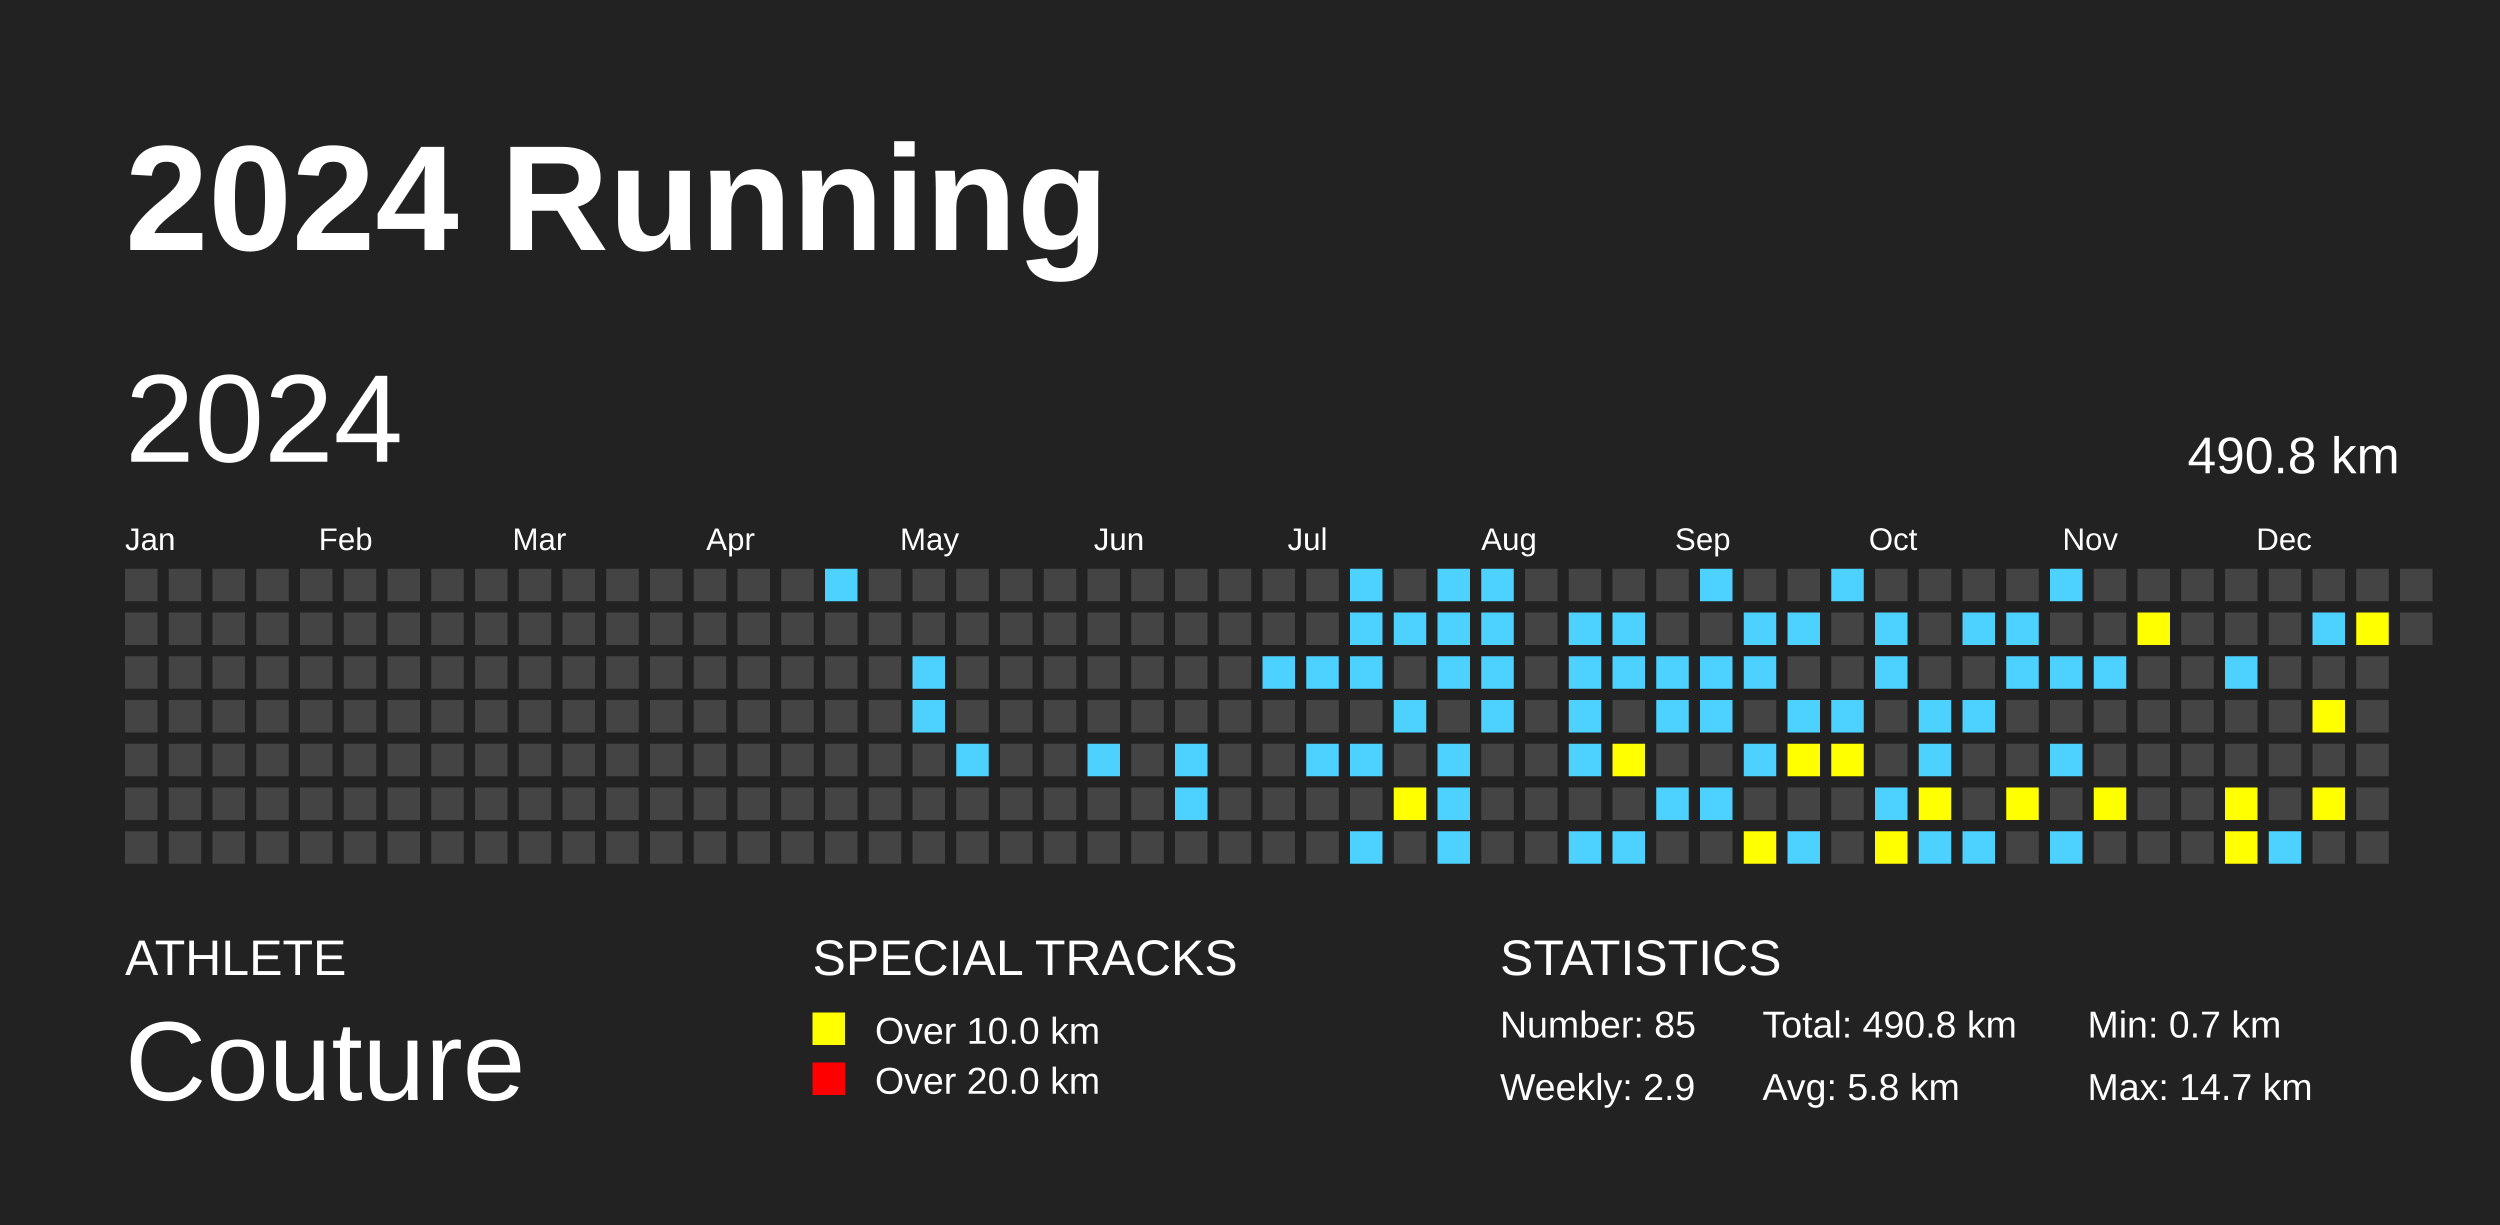
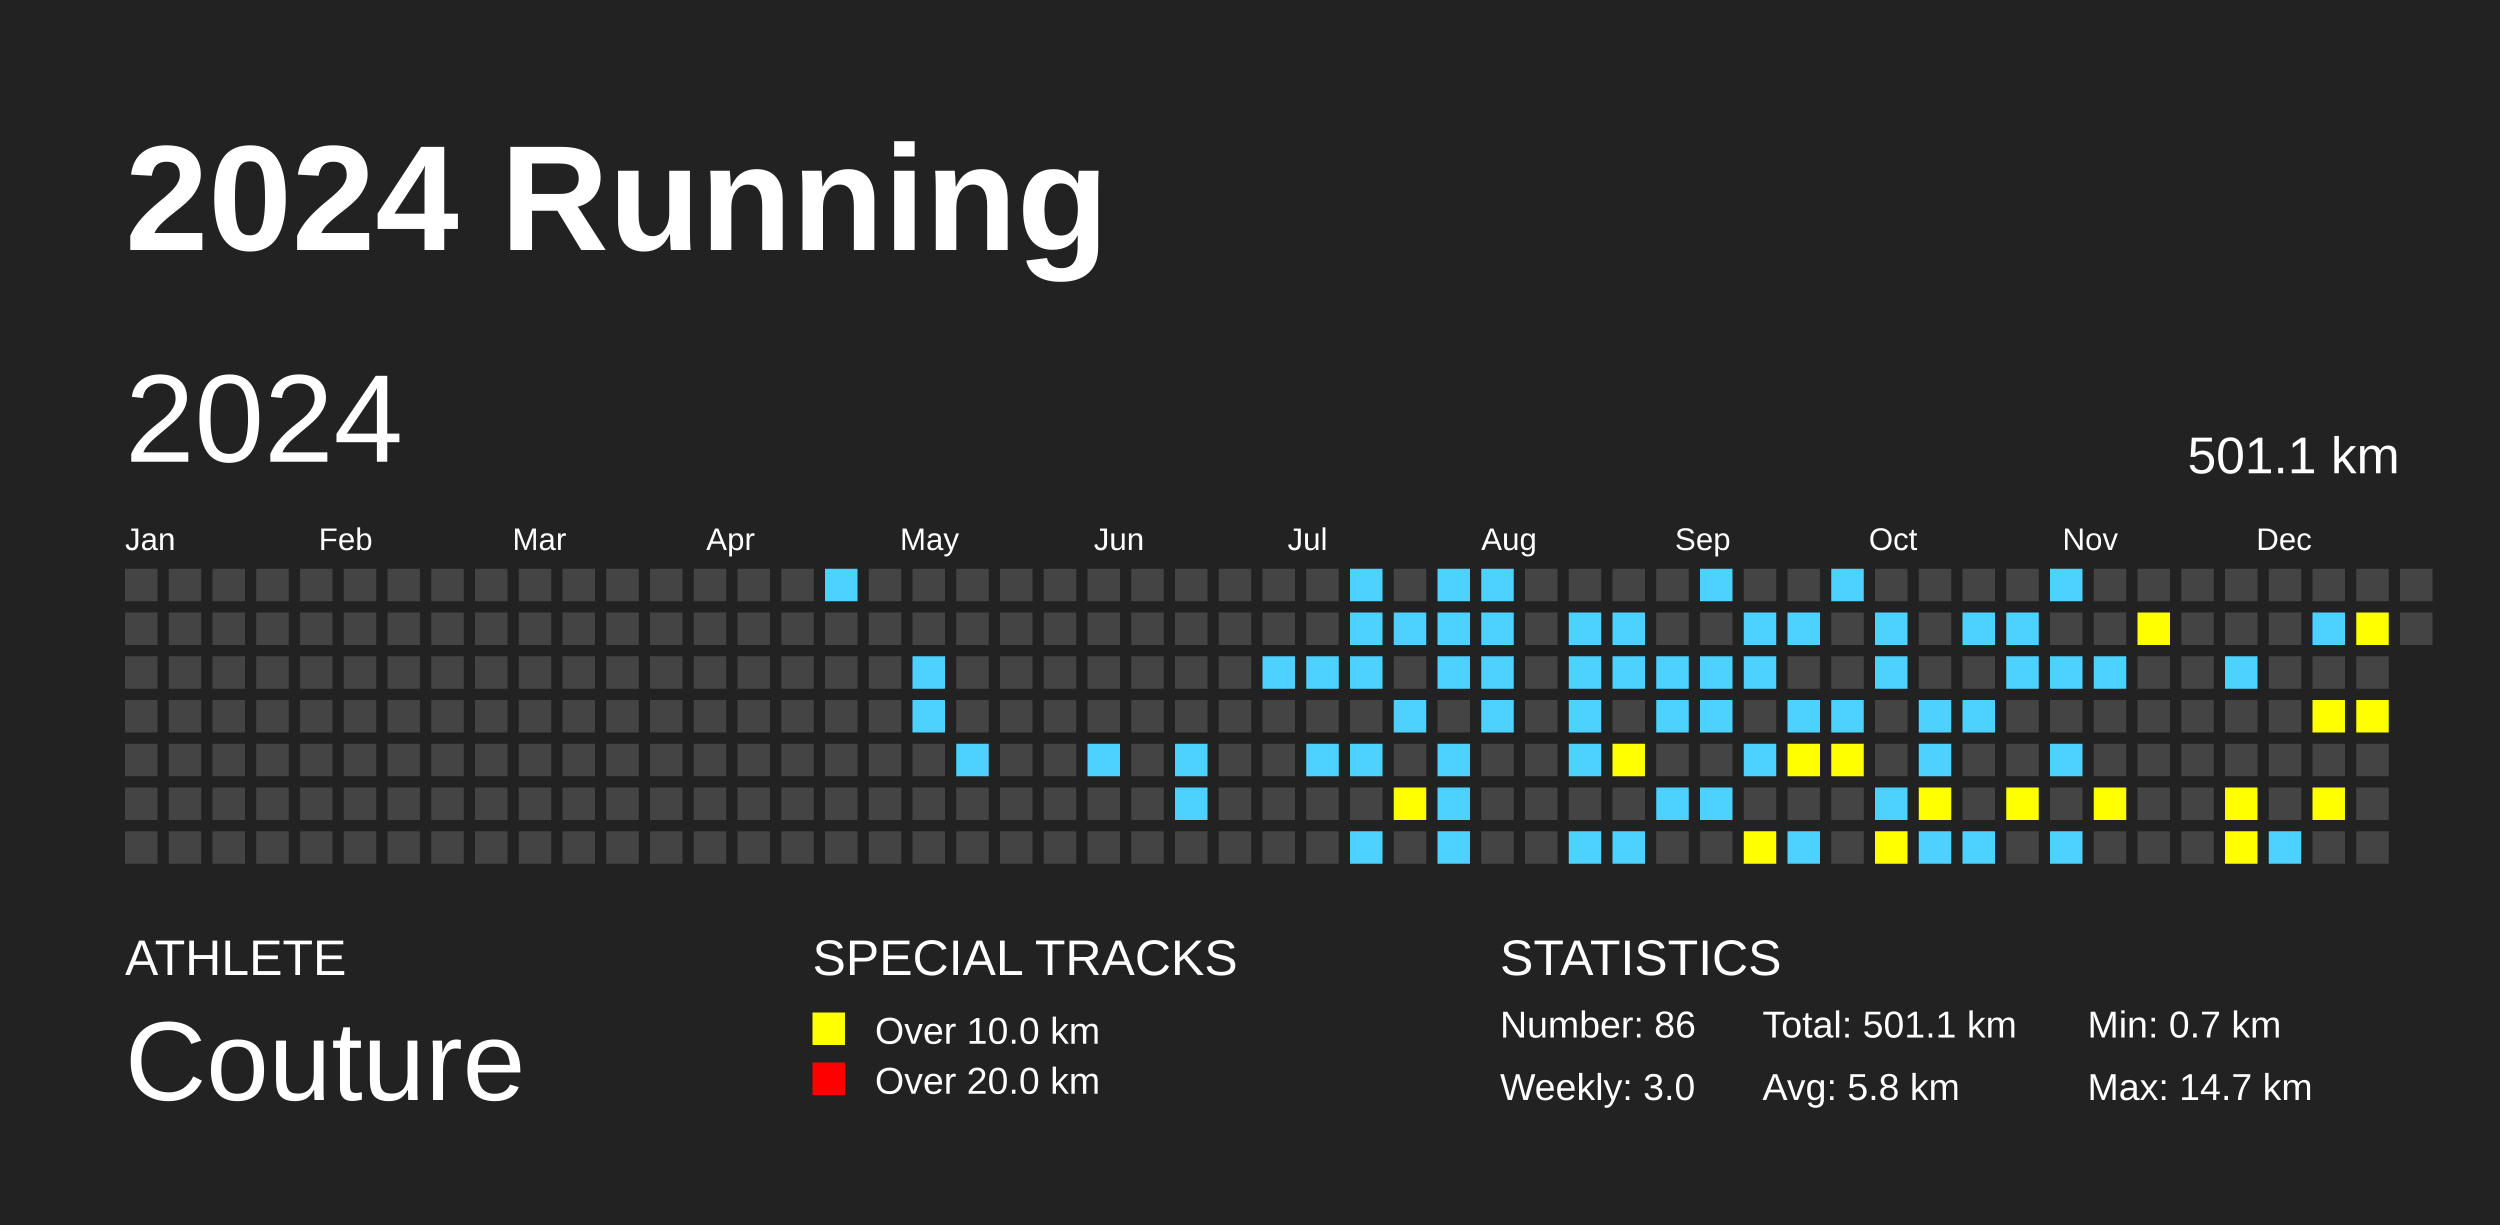
<svg xmlns="http://www.w3.org/2000/svg" baseProfile="full" height="98mm" version="1.1" viewBox="0,0,200,98" width="200mm">
  <defs />
  <rect fill="#222222" height="98" width="200" x="0" y="0" />
  <text fill="#FFFFFF" style="font-size:12px; font-family:Arial; font-weight:bold;" x="10" y="20">2024 Running</text>
  <text fill="#FFFFFF" style="font-size:4px; font-family:Arial" x="10" y="78">ATHLETE</text>
  <text fill="#FFFFFF" style="font-size:9px; font-family:Arial" x="10" y="88">Couture</text>
  <text fill="#FFFFFF" style="font-size:4px; font-family:Arial" x="65" y="78">SPECIAL TRACKS</text>
  <rect fill="yellow" height="2.6" width="2.6" x="65" y="81" />
  <text fill="#FFFFFF" style="font-size:3px; font-family:Arial" x="70" y="83.5">Over 10.0 km</text>
  <rect fill="red" height="2.6" width="2.6" x="65" y="85" />
  <text fill="#FFFFFF" style="font-size:3px; font-family:Arial" x="70" y="87.5">Over 20.0 km</text>
  <text fill="#FFFFFF" style="font-size:4px; font-family:Arial" x="120" y="78">STATISTICS</text>
-   <text fill="#FFFFFF" style="font-size:3px; font-family:Arial" x="120" y="83">Number: 85</text>
-   <text fill="#FFFFFF" style="font-size:3px; font-family:Arial" x="120" y="88">Weekly: 2.9</text>
-   <text fill="#FFFFFF" style="font-size:3px; font-family:Arial" x="141" y="83">Total: 490.8 km</text>
+   <text fill="#FFFFFF" style="font-size:3px; font-family:Arial" x="120" y="83">Number: 86</text>
+   <text fill="#FFFFFF" style="font-size:3px; font-family:Arial" x="120" y="88">Weekly: 3.0</text>
+   <text fill="#FFFFFF" style="font-size:3px; font-family:Arial" x="141" y="83">Total: 501.1 km</text>
  <text fill="#FFFFFF" style="font-size:3px; font-family:Arial" x="141" y="88">Avg: 5.8 km</text>
  <text fill="#FFFFFF" style="font-size:3px; font-family:Arial" x="167" y="83">Min: 0.7 km</text>
  <text fill="#FFFFFF" style="font-size:3px; font-family:Arial" x="167" y="88">Max: 14.7 km</text>
  <text dominant-baseline="hanging" fill="#FFFFFF" style="font-size:10.0px; font-family:Arial;" x="10" y="30">2024</text>
-   <text dominant-baseline="hanging" fill="#FFFFFF" style="font-size:4.125px; font-family:Arial;" x="175" y="35">490.8 km</text>
+   <text dominant-baseline="hanging" fill="#FFFFFF" style="font-size:4.125px; font-family:Arial;" x="175" y="35">501.1 km</text>
  <text fill="#FFFFFF" style="font-size:2.5px; font-family:Arial" x="10.0" y="44">Jan</text>
  <text fill="#FFFFFF" style="font-size:2.5px; font-family:Arial" x="25.5" y="44">Feb</text>
  <text fill="#FFFFFF" style="font-size:2.5px; font-family:Arial" x="41.0" y="44">Mar</text>
  <text fill="#FFFFFF" style="font-size:2.5px; font-family:Arial" x="56.5" y="44">Apr</text>
  <text fill="#FFFFFF" style="font-size:2.5px; font-family:Arial" x="72.0" y="44">May</text>
  <text fill="#FFFFFF" style="font-size:2.5px; font-family:Arial" x="87.5" y="44">Jun</text>
  <text fill="#FFFFFF" style="font-size:2.5px; font-family:Arial" x="103.0" y="44">Jul</text>
  <text fill="#FFFFFF" style="font-size:2.5px; font-family:Arial" x="118.5" y="44">Aug</text>
  <text fill="#FFFFFF" style="font-size:2.5px; font-family:Arial" x="134.0" y="44">Sep</text>
  <text fill="#FFFFFF" style="font-size:2.5px; font-family:Arial" x="149.5" y="44">Oct</text>
  <text fill="#FFFFFF" style="font-size:2.5px; font-family:Arial" x="165.0" y="44">Nov</text>
  <text fill="#FFFFFF" style="font-size:2.5px; font-family:Arial" x="180.5" y="44">Dec</text>
  <rect fill="#444444" height="2.6" width="2.6" x="10.0" y="45.5" />
  <rect fill="#444444" height="2.6" width="2.6" x="10.0" y="49.0" />
  <rect fill="#444444" height="2.6" width="2.6" x="10.0" y="52.5" />
  <rect fill="#444444" height="2.6" width="2.6" x="10.0" y="56.0" />
  <rect fill="#444444" height="2.6" width="2.6" x="10.0" y="59.5" />
  <rect fill="#444444" height="2.6" width="2.6" x="10.0" y="63.0" />
  <rect fill="#444444" height="2.6" width="2.6" x="10.0" y="66.5" />
  <rect fill="#444444" height="2.6" width="2.6" x="13.5" y="45.5" />
  <rect fill="#444444" height="2.6" width="2.6" x="13.5" y="49.0" />
  <rect fill="#444444" height="2.6" width="2.6" x="13.5" y="52.5" />
  <rect fill="#444444" height="2.6" width="2.6" x="13.5" y="56.0" />
  <rect fill="#444444" height="2.6" width="2.6" x="13.5" y="59.5" />
  <rect fill="#444444" height="2.6" width="2.6" x="13.5" y="63.0" />
  <rect fill="#444444" height="2.6" width="2.6" x="13.5" y="66.5" />
  <rect fill="#444444" height="2.6" width="2.6" x="17.0" y="45.5" />
  <rect fill="#444444" height="2.6" width="2.6" x="17.0" y="49.0" />
  <rect fill="#444444" height="2.6" width="2.6" x="17.0" y="52.5" />
  <rect fill="#444444" height="2.6" width="2.6" x="17.0" y="56.0" />
  <rect fill="#444444" height="2.6" width="2.6" x="17.0" y="59.5" />
  <rect fill="#444444" height="2.6" width="2.6" x="17.0" y="63.0" />
  <rect fill="#444444" height="2.6" width="2.6" x="17.0" y="66.5" />
  <rect fill="#444444" height="2.6" width="2.6" x="20.5" y="45.5" />
  <rect fill="#444444" height="2.6" width="2.6" x="20.5" y="49.0" />
  <rect fill="#444444" height="2.6" width="2.6" x="20.5" y="52.5" />
  <rect fill="#444444" height="2.6" width="2.6" x="20.5" y="56.0" />
  <rect fill="#444444" height="2.6" width="2.6" x="20.5" y="59.5" />
  <rect fill="#444444" height="2.6" width="2.6" x="20.5" y="63.0" />
  <rect fill="#444444" height="2.6" width="2.6" x="20.5" y="66.5" />
  <rect fill="#444444" height="2.6" width="2.6" x="24.0" y="45.5" />
  <rect fill="#444444" height="2.6" width="2.6" x="24.0" y="49.0" />
  <rect fill="#444444" height="2.6" width="2.6" x="24.0" y="52.5" />
  <rect fill="#444444" height="2.6" width="2.6" x="24.0" y="56.0" />
  <rect fill="#444444" height="2.6" width="2.6" x="24.0" y="59.5" />
  <rect fill="#444444" height="2.6" width="2.6" x="24.0" y="63.0" />
  <rect fill="#444444" height="2.6" width="2.6" x="24.0" y="66.5" />
  <rect fill="#444444" height="2.6" width="2.6" x="27.5" y="45.5" />
  <rect fill="#444444" height="2.6" width="2.6" x="27.5" y="49.0" />
  <rect fill="#444444" height="2.6" width="2.6" x="27.5" y="52.5" />
  <rect fill="#444444" height="2.6" width="2.6" x="27.5" y="56.0" />
  <rect fill="#444444" height="2.6" width="2.6" x="27.5" y="59.5" />
  <rect fill="#444444" height="2.6" width="2.6" x="27.5" y="63.0" />
  <rect fill="#444444" height="2.6" width="2.6" x="27.5" y="66.5" />
  <rect fill="#444444" height="2.6" width="2.6" x="31.0" y="45.5" />
  <rect fill="#444444" height="2.6" width="2.6" x="31.0" y="49.0" />
  <rect fill="#444444" height="2.6" width="2.6" x="31.0" y="52.5" />
  <rect fill="#444444" height="2.6" width="2.6" x="31.0" y="56.0" />
  <rect fill="#444444" height="2.6" width="2.6" x="31.0" y="59.5" />
  <rect fill="#444444" height="2.6" width="2.6" x="31.0" y="63.0" />
  <rect fill="#444444" height="2.6" width="2.6" x="31.0" y="66.5" />
  <rect fill="#444444" height="2.6" width="2.6" x="34.5" y="45.5" />
  <rect fill="#444444" height="2.6" width="2.6" x="34.5" y="49.0" />
  <rect fill="#444444" height="2.6" width="2.6" x="34.5" y="52.5" />
  <rect fill="#444444" height="2.6" width="2.6" x="34.5" y="56.0" />
  <rect fill="#444444" height="2.6" width="2.6" x="34.5" y="59.5" />
  <rect fill="#444444" height="2.6" width="2.6" x="34.5" y="63.0" />
  <rect fill="#444444" height="2.6" width="2.6" x="34.5" y="66.5" />
  <rect fill="#444444" height="2.6" width="2.6" x="38.0" y="45.5" />
  <rect fill="#444444" height="2.6" width="2.6" x="38.0" y="49.0" />
  <rect fill="#444444" height="2.6" width="2.6" x="38.0" y="52.5" />
  <rect fill="#444444" height="2.6" width="2.6" x="38.0" y="56.0" />
  <rect fill="#444444" height="2.6" width="2.6" x="38.0" y="59.5" />
  <rect fill="#444444" height="2.6" width="2.6" x="38.0" y="63.0" />
  <rect fill="#444444" height="2.6" width="2.6" x="38.0" y="66.5" />
  <rect fill="#444444" height="2.6" width="2.6" x="41.5" y="45.5" />
  <rect fill="#444444" height="2.6" width="2.6" x="41.5" y="49.0" />
  <rect fill="#444444" height="2.6" width="2.6" x="41.5" y="52.5" />
  <rect fill="#444444" height="2.6" width="2.6" x="41.5" y="56.0" />
  <rect fill="#444444" height="2.6" width="2.6" x="41.5" y="59.5" />
  <rect fill="#444444" height="2.6" width="2.6" x="41.5" y="63.0" />
  <rect fill="#444444" height="2.6" width="2.6" x="41.5" y="66.5" />
  <rect fill="#444444" height="2.6" width="2.6" x="45.0" y="45.5" />
  <rect fill="#444444" height="2.6" width="2.6" x="45.0" y="49.0" />
  <rect fill="#444444" height="2.6" width="2.6" x="45.0" y="52.5" />
  <rect fill="#444444" height="2.6" width="2.6" x="45.0" y="56.0" />
  <rect fill="#444444" height="2.6" width="2.6" x="45.0" y="59.5" />
  <rect fill="#444444" height="2.6" width="2.6" x="45.0" y="63.0" />
  <rect fill="#444444" height="2.6" width="2.6" x="45.0" y="66.5" />
  <rect fill="#444444" height="2.6" width="2.6" x="48.5" y="45.5" />
  <rect fill="#444444" height="2.6" width="2.6" x="48.5" y="49.0" />
  <rect fill="#444444" height="2.6" width="2.6" x="48.5" y="52.5" />
  <rect fill="#444444" height="2.6" width="2.6" x="48.5" y="56.0" />
  <rect fill="#444444" height="2.6" width="2.6" x="48.5" y="59.5" />
  <rect fill="#444444" height="2.6" width="2.6" x="48.5" y="63.0" />
  <rect fill="#444444" height="2.6" width="2.6" x="48.5" y="66.5" />
  <rect fill="#444444" height="2.6" width="2.6" x="52.0" y="45.5" />
  <rect fill="#444444" height="2.6" width="2.6" x="52.0" y="49.0" />
  <rect fill="#444444" height="2.6" width="2.6" x="52.0" y="52.5" />
  <rect fill="#444444" height="2.6" width="2.6" x="52.0" y="56.0" />
  <rect fill="#444444" height="2.6" width="2.6" x="52.0" y="59.5" />
  <rect fill="#444444" height="2.6" width="2.6" x="52.0" y="63.0" />
  <rect fill="#444444" height="2.6" width="2.6" x="52.0" y="66.5" />
  <rect fill="#444444" height="2.6" width="2.6" x="55.5" y="45.5" />
  <rect fill="#444444" height="2.6" width="2.6" x="55.5" y="49.0" />
  <rect fill="#444444" height="2.6" width="2.6" x="55.5" y="52.5" />
  <rect fill="#444444" height="2.6" width="2.6" x="55.5" y="56.0" />
  <rect fill="#444444" height="2.6" width="2.6" x="55.5" y="59.5" />
  <rect fill="#444444" height="2.6" width="2.6" x="55.5" y="63.0" />
  <rect fill="#444444" height="2.6" width="2.6" x="55.5" y="66.5" />
  <rect fill="#444444" height="2.6" width="2.6" x="59.0" y="45.5" />
  <rect fill="#444444" height="2.6" width="2.6" x="59.0" y="49.0" />
  <rect fill="#444444" height="2.6" width="2.6" x="59.0" y="52.5" />
  <rect fill="#444444" height="2.6" width="2.6" x="59.0" y="56.0" />
  <rect fill="#444444" height="2.6" width="2.6" x="59.0" y="59.5" />
  <rect fill="#444444" height="2.6" width="2.6" x="59.0" y="63.0" />
  <rect fill="#444444" height="2.6" width="2.6" x="59.0" y="66.5" />
  <rect fill="#444444" height="2.6" width="2.6" x="62.5" y="45.5" />
  <rect fill="#444444" height="2.6" width="2.6" x="62.5" y="49.0" />
  <rect fill="#444444" height="2.6" width="2.6" x="62.5" y="52.5" />
  <rect fill="#444444" height="2.6" width="2.6" x="62.5" y="56.0" />
  <rect fill="#444444" height="2.6" width="2.6" x="62.5" y="59.5" />
  <rect fill="#444444" height="2.6" width="2.6" x="62.5" y="63.0" />
  <rect fill="#444444" height="2.6" width="2.6" x="62.5" y="66.5" />
  <rect fill="#4DD2FF" height="2.6" width="2.6" x="66.0" y="45.5" />
  <rect fill="#444444" height="2.6" width="2.6" x="66.0" y="49.0" />
  <rect fill="#444444" height="2.6" width="2.6" x="66.0" y="52.5" />
  <rect fill="#444444" height="2.6" width="2.6" x="66.0" y="56.0" />
  <rect fill="#444444" height="2.6" width="2.6" x="66.0" y="59.5" />
  <rect fill="#444444" height="2.6" width="2.6" x="66.0" y="63.0" />
  <rect fill="#444444" height="2.6" width="2.6" x="66.0" y="66.5" />
  <rect fill="#444444" height="2.6" width="2.6" x="69.5" y="45.5" />
  <rect fill="#444444" height="2.6" width="2.6" x="69.5" y="49.0" />
  <rect fill="#444444" height="2.6" width="2.6" x="69.5" y="52.5" />
  <rect fill="#444444" height="2.6" width="2.6" x="69.5" y="56.0" />
  <rect fill="#444444" height="2.6" width="2.6" x="69.5" y="59.5" />
  <rect fill="#444444" height="2.6" width="2.6" x="69.5" y="63.0" />
  <rect fill="#444444" height="2.6" width="2.6" x="69.5" y="66.5" />
  <rect fill="#444444" height="2.6" width="2.6" x="73.0" y="45.5" />
  <rect fill="#444444" height="2.6" width="2.6" x="73.0" y="49.0" />
  <rect fill="#4DD2FF" height="2.6" width="2.6" x="73.0" y="52.5" />
  <rect fill="#4DD2FF" height="2.6" width="2.6" x="73.0" y="56.0" />
  <rect fill="#444444" height="2.6" width="2.6" x="73.0" y="59.5" />
  <rect fill="#444444" height="2.6" width="2.6" x="73.0" y="63.0" />
  <rect fill="#444444" height="2.6" width="2.6" x="73.0" y="66.5" />
  <rect fill="#444444" height="2.6" width="2.6" x="76.5" y="45.5" />
  <rect fill="#444444" height="2.6" width="2.6" x="76.5" y="49.0" />
  <rect fill="#444444" height="2.6" width="2.6" x="76.5" y="52.5" />
  <rect fill="#444444" height="2.6" width="2.6" x="76.5" y="56.0" />
  <rect fill="#4DD2FF" height="2.6" width="2.6" x="76.5" y="59.5" />
  <rect fill="#444444" height="2.6" width="2.6" x="76.5" y="63.0" />
  <rect fill="#444444" height="2.6" width="2.6" x="76.5" y="66.5" />
  <rect fill="#444444" height="2.6" width="2.6" x="80.0" y="45.5" />
  <rect fill="#444444" height="2.6" width="2.6" x="80.0" y="49.0" />
  <rect fill="#444444" height="2.6" width="2.6" x="80.0" y="52.5" />
  <rect fill="#444444" height="2.6" width="2.6" x="80.0" y="56.0" />
  <rect fill="#444444" height="2.6" width="2.6" x="80.0" y="59.5" />
  <rect fill="#444444" height="2.6" width="2.6" x="80.0" y="63.0" />
  <rect fill="#444444" height="2.6" width="2.6" x="80.0" y="66.5" />
  <rect fill="#444444" height="2.6" width="2.6" x="83.5" y="45.5" />
  <rect fill="#444444" height="2.6" width="2.6" x="83.5" y="49.0" />
  <rect fill="#444444" height="2.6" width="2.6" x="83.5" y="52.5" />
  <rect fill="#444444" height="2.6" width="2.6" x="83.5" y="56.0" />
  <rect fill="#444444" height="2.6" width="2.6" x="83.5" y="59.5" />
  <rect fill="#444444" height="2.6" width="2.6" x="83.5" y="63.0" />
  <rect fill="#444444" height="2.6" width="2.6" x="83.5" y="66.5" />
  <rect fill="#444444" height="2.6" width="2.6" x="87.0" y="45.5" />
  <rect fill="#444444" height="2.6" width="2.6" x="87.0" y="49.0" />
  <rect fill="#444444" height="2.6" width="2.6" x="87.0" y="52.5" />
  <rect fill="#444444" height="2.6" width="2.6" x="87.0" y="56.0" />
  <rect fill="#4DD2FF" height="2.6" width="2.6" x="87.0" y="59.5" />
  <rect fill="#444444" height="2.6" width="2.6" x="87.0" y="63.0" />
  <rect fill="#444444" height="2.6" width="2.6" x="87.0" y="66.5" />
  <rect fill="#444444" height="2.6" width="2.6" x="90.5" y="45.5" />
  <rect fill="#444444" height="2.6" width="2.6" x="90.5" y="49.0" />
  <rect fill="#444444" height="2.6" width="2.6" x="90.5" y="52.5" />
  <rect fill="#444444" height="2.6" width="2.6" x="90.5" y="56.0" />
  <rect fill="#444444" height="2.6" width="2.6" x="90.5" y="59.5" />
  <rect fill="#444444" height="2.6" width="2.6" x="90.5" y="63.0" />
  <rect fill="#444444" height="2.6" width="2.6" x="90.5" y="66.5" />
  <rect fill="#444444" height="2.6" width="2.6" x="94.0" y="45.5" />
  <rect fill="#444444" height="2.6" width="2.6" x="94.0" y="49.0" />
  <rect fill="#444444" height="2.6" width="2.6" x="94.0" y="52.5" />
  <rect fill="#444444" height="2.6" width="2.6" x="94.0" y="56.0" />
  <rect fill="#4DD2FF" height="2.6" width="2.6" x="94.0" y="59.5" />
  <rect fill="#4DD2FF" height="2.6" width="2.6" x="94.0" y="63.0" />
  <rect fill="#444444" height="2.6" width="2.6" x="94.0" y="66.5" />
  <rect fill="#444444" height="2.6" width="2.6" x="97.5" y="45.5" />
  <rect fill="#444444" height="2.6" width="2.6" x="97.5" y="49.0" />
  <rect fill="#444444" height="2.6" width="2.6" x="97.5" y="52.5" />
  <rect fill="#444444" height="2.6" width="2.6" x="97.5" y="56.0" />
  <rect fill="#444444" height="2.6" width="2.6" x="97.5" y="59.5" />
  <rect fill="#444444" height="2.6" width="2.6" x="97.5" y="63.0" />
  <rect fill="#444444" height="2.6" width="2.6" x="97.5" y="66.5" />
  <rect fill="#444444" height="2.6" width="2.6" x="101.0" y="45.5" />
  <rect fill="#444444" height="2.6" width="2.6" x="101.0" y="49.0" />
  <rect fill="#4DD2FF" height="2.6" width="2.6" x="101.0" y="52.5" />
  <rect fill="#444444" height="2.6" width="2.6" x="101.0" y="56.0" />
  <rect fill="#444444" height="2.6" width="2.6" x="101.0" y="59.5" />
  <rect fill="#444444" height="2.6" width="2.6" x="101.0" y="63.0" />
  <rect fill="#444444" height="2.6" width="2.6" x="101.0" y="66.5" />
  <rect fill="#444444" height="2.6" width="2.6" x="104.5" y="45.5" />
  <rect fill="#444444" height="2.6" width="2.6" x="104.5" y="49.0" />
  <rect fill="#4DD2FF" height="2.6" width="2.6" x="104.5" y="52.5" />
  <rect fill="#444444" height="2.6" width="2.6" x="104.5" y="56.0" />
  <rect fill="#4DD2FF" height="2.6" width="2.6" x="104.5" y="59.5" />
  <rect fill="#444444" height="2.6" width="2.6" x="104.5" y="63.0" />
  <rect fill="#444444" height="2.6" width="2.6" x="104.5" y="66.5" />
  <rect fill="#4DD2FF" height="2.6" width="2.6" x="108.0" y="45.5" />
  <rect fill="#4DD2FF" height="2.6" width="2.6" x="108.0" y="49.0" />
  <rect fill="#4DD2FF" height="2.6" width="2.6" x="108.0" y="52.5" />
  <rect fill="#444444" height="2.6" width="2.6" x="108.0" y="56.0" />
  <rect fill="#4DD2FF" height="2.6" width="2.6" x="108.0" y="59.5" />
  <rect fill="#444444" height="2.6" width="2.6" x="108.0" y="63.0" />
  <rect fill="#4DD2FF" height="2.6" width="2.6" x="108.0" y="66.5" />
  <rect fill="#444444" height="2.6" width="2.6" x="111.5" y="45.5" />
  <rect fill="#4DD2FF" height="2.6" width="2.6" x="111.5" y="49.0" />
  <rect fill="#444444" height="2.6" width="2.6" x="111.5" y="52.5" />
  <rect fill="#4DD2FF" height="2.6" width="2.6" x="111.5" y="56.0" />
  <rect fill="#444444" height="2.6" width="2.6" x="111.5" y="59.5" />
  <rect fill="yellow" height="2.6" width="2.6" x="111.5" y="63.0" />
  <rect fill="#444444" height="2.6" width="2.6" x="111.5" y="66.5" />
  <rect fill="#4DD2FF" height="2.6" width="2.6" x="115.0" y="45.5" />
  <rect fill="#4DD2FF" height="2.6" width="2.6" x="115.0" y="49.0" />
  <rect fill="#4DD2FF" height="2.6" width="2.6" x="115.0" y="52.5" />
  <rect fill="#444444" height="2.6" width="2.6" x="115.0" y="56.0" />
  <rect fill="#4DD2FF" height="2.6" width="2.6" x="115.0" y="59.5" />
  <rect fill="#4DD2FF" height="2.6" width="2.6" x="115.0" y="63.0" />
  <rect fill="#4DD2FF" height="2.6" width="2.6" x="115.0" y="66.5" />
  <rect fill="#4DD2FF" height="2.6" width="2.6" x="118.5" y="45.5" />
  <rect fill="#4DD2FF" height="2.6" width="2.6" x="118.5" y="49.0" />
  <rect fill="#4DD2FF" height="2.6" width="2.6" x="118.5" y="52.5" />
  <rect fill="#4DD2FF" height="2.6" width="2.6" x="118.5" y="56.0" />
  <rect fill="#444444" height="2.6" width="2.6" x="118.5" y="59.5" />
  <rect fill="#444444" height="2.6" width="2.6" x="118.5" y="63.0" />
  <rect fill="#444444" height="2.6" width="2.6" x="118.5" y="66.5" />
  <rect fill="#444444" height="2.6" width="2.6" x="122.0" y="45.5" />
  <rect fill="#444444" height="2.6" width="2.6" x="122.0" y="49.0" />
  <rect fill="#444444" height="2.6" width="2.6" x="122.0" y="52.5" />
  <rect fill="#444444" height="2.6" width="2.6" x="122.0" y="56.0" />
  <rect fill="#444444" height="2.6" width="2.6" x="122.0" y="59.5" />
  <rect fill="#444444" height="2.6" width="2.6" x="122.0" y="63.0" />
  <rect fill="#444444" height="2.6" width="2.6" x="122.0" y="66.5" />
  <rect fill="#444444" height="2.6" width="2.6" x="125.5" y="45.5" />
  <rect fill="#4DD2FF" height="2.6" width="2.6" x="125.5" y="49.0" />
  <rect fill="#4DD2FF" height="2.6" width="2.6" x="125.5" y="52.5" />
  <rect fill="#4DD2FF" height="2.6" width="2.6" x="125.5" y="56.0" />
  <rect fill="#4DD2FF" height="2.6" width="2.6" x="125.5" y="59.5" />
  <rect fill="#444444" height="2.6" width="2.6" x="125.5" y="63.0" />
  <rect fill="#4DD2FF" height="2.6" width="2.6" x="125.5" y="66.5" />
  <rect fill="#444444" height="2.6" width="2.6" x="129.0" y="45.5" />
  <rect fill="#4DD2FF" height="2.6" width="2.6" x="129.0" y="49.0" />
  <rect fill="#4DD2FF" height="2.6" width="2.6" x="129.0" y="52.5" />
  <rect fill="#444444" height="2.6" width="2.6" x="129.0" y="56.0" />
  <rect fill="yellow" height="2.6" width="2.6" x="129.0" y="59.5" />
  <rect fill="#444444" height="2.6" width="2.6" x="129.0" y="63.0" />
  <rect fill="#4DD2FF" height="2.6" width="2.6" x="129.0" y="66.5" />
  <rect fill="#444444" height="2.6" width="2.6" x="132.5" y="45.5" />
  <rect fill="#444444" height="2.6" width="2.6" x="132.5" y="49.0" />
  <rect fill="#4DD2FF" height="2.6" width="2.6" x="132.5" y="52.5" />
  <rect fill="#4DD2FF" height="2.6" width="2.6" x="132.5" y="56.0" />
  <rect fill="#444444" height="2.6" width="2.6" x="132.5" y="59.5" />
  <rect fill="#4DD2FF" height="2.6" width="2.6" x="132.5" y="63.0" />
  <rect fill="#444444" height="2.6" width="2.6" x="132.5" y="66.5" />
  <rect fill="#4DD2FF" height="2.6" width="2.6" x="136.0" y="45.5" />
  <rect fill="#444444" height="2.6" width="2.6" x="136.0" y="49.0" />
  <rect fill="#4DD2FF" height="2.6" width="2.6" x="136.0" y="52.5" />
  <rect fill="#4DD2FF" height="2.6" width="2.6" x="136.0" y="56.0" />
  <rect fill="#444444" height="2.6" width="2.6" x="136.0" y="59.5" />
  <rect fill="#4DD2FF" height="2.6" width="2.6" x="136.0" y="63.0" />
  <rect fill="#444444" height="2.6" width="2.6" x="136.0" y="66.5" />
  <rect fill="#444444" height="2.6" width="2.6" x="139.5" y="45.5" />
  <rect fill="#4DD2FF" height="2.6" width="2.6" x="139.5" y="49.0" />
  <rect fill="#4DD2FF" height="2.6" width="2.6" x="139.5" y="52.5" />
  <rect fill="#444444" height="2.6" width="2.6" x="139.5" y="56.0" />
  <rect fill="#4DD2FF" height="2.6" width="2.6" x="139.5" y="59.5" />
  <rect fill="#444444" height="2.6" width="2.6" x="139.5" y="63.0" />
  <rect fill="yellow" height="2.6" width="2.6" x="139.5" y="66.5" />
  <rect fill="#444444" height="2.6" width="2.6" x="143.0" y="45.5" />
  <rect fill="#4DD2FF" height="2.6" width="2.6" x="143.0" y="49.0" />
  <rect fill="#444444" height="2.6" width="2.6" x="143.0" y="52.5" />
  <rect fill="#4DD2FF" height="2.6" width="2.6" x="143.0" y="56.0" />
  <rect fill="yellow" height="2.6" width="2.6" x="143.0" y="59.5" />
  <rect fill="#444444" height="2.6" width="2.6" x="143.0" y="63.0" />
  <rect fill="#4DD2FF" height="2.6" width="2.6" x="143.0" y="66.5" />
  <rect fill="#4DD2FF" height="2.6" width="2.6" x="146.5" y="45.5" />
  <rect fill="#444444" height="2.6" width="2.6" x="146.5" y="49.0" />
  <rect fill="#444444" height="2.6" width="2.6" x="146.5" y="52.5" />
  <rect fill="#4DD2FF" height="2.6" width="2.6" x="146.5" y="56.0" />
  <rect fill="yellow" height="2.6" width="2.6" x="146.5" y="59.5" />
  <rect fill="#444444" height="2.6" width="2.6" x="146.5" y="63.0" />
  <rect fill="#444444" height="2.6" width="2.6" x="146.5" y="66.5" />
  <rect fill="#444444" height="2.6" width="2.6" x="150.0" y="45.5" />
  <rect fill="#4DD2FF" height="2.6" width="2.6" x="150.0" y="49.0" />
  <rect fill="#4DD2FF" height="2.6" width="2.6" x="150.0" y="52.5" />
  <rect fill="#444444" height="2.6" width="2.6" x="150.0" y="56.0" />
  <rect fill="#444444" height="2.6" width="2.6" x="150.0" y="59.5" />
  <rect fill="#4DD2FF" height="2.6" width="2.6" x="150.0" y="63.0" />
  <rect fill="yellow" height="2.6" width="2.6" x="150.0" y="66.5" />
  <rect fill="#444444" height="2.6" width="2.6" x="153.5" y="45.5" />
  <rect fill="#444444" height="2.6" width="2.6" x="153.5" y="49.0" />
  <rect fill="#444444" height="2.6" width="2.6" x="153.5" y="52.5" />
  <rect fill="#4DD2FF" height="2.6" width="2.6" x="153.5" y="56.0" />
  <rect fill="#4DD2FF" height="2.6" width="2.6" x="153.5" y="59.5" />
  <rect fill="yellow" height="2.6" width="2.6" x="153.5" y="63.0" />
  <rect fill="#4DD2FF" height="2.6" width="2.6" x="153.5" y="66.5" />
  <rect fill="#444444" height="2.6" width="2.6" x="157.0" y="45.5" />
  <rect fill="#4DD2FF" height="2.6" width="2.6" x="157.0" y="49.0" />
  <rect fill="#444444" height="2.6" width="2.6" x="157.0" y="52.5" />
  <rect fill="#4DD2FF" height="2.6" width="2.6" x="157.0" y="56.0" />
  <rect fill="#444444" height="2.6" width="2.6" x="157.0" y="59.5" />
  <rect fill="#444444" height="2.6" width="2.6" x="157.0" y="63.0" />
  <rect fill="#4DD2FF" height="2.6" width="2.6" x="157.0" y="66.5" />
  <rect fill="#444444" height="2.6" width="2.6" x="160.5" y="45.5" />
  <rect fill="#4DD2FF" height="2.6" width="2.6" x="160.5" y="49.0" />
  <rect fill="#4DD2FF" height="2.6" width="2.6" x="160.5" y="52.5" />
  <rect fill="#444444" height="2.6" width="2.6" x="160.5" y="56.0" />
  <rect fill="#444444" height="2.6" width="2.6" x="160.5" y="59.5" />
  <rect fill="yellow" height="2.6" width="2.6" x="160.5" y="63.0" />
  <rect fill="#444444" height="2.6" width="2.6" x="160.5" y="66.5" />
  <rect fill="#4DD2FF" height="2.6" width="2.6" x="164.0" y="45.5" />
  <rect fill="#444444" height="2.6" width="2.6" x="164.0" y="49.0" />
  <rect fill="#4DD2FF" height="2.6" width="2.6" x="164.0" y="52.5" />
  <rect fill="#444444" height="2.6" width="2.6" x="164.0" y="56.0" />
  <rect fill="#4DD2FF" height="2.6" width="2.6" x="164.0" y="59.5" />
  <rect fill="#444444" height="2.6" width="2.6" x="164.0" y="63.0" />
  <rect fill="#4DD2FF" height="2.6" width="2.6" x="164.0" y="66.5" />
  <rect fill="#444444" height="2.6" width="2.6" x="167.5" y="45.5" />
  <rect fill="#444444" height="2.6" width="2.6" x="167.5" y="49.0" />
  <rect fill="#4DD2FF" height="2.6" width="2.6" x="167.5" y="52.5" />
  <rect fill="#444444" height="2.6" width="2.6" x="167.5" y="56.0" />
  <rect fill="#444444" height="2.6" width="2.6" x="167.5" y="59.5" />
  <rect fill="yellow" height="2.6" width="2.6" x="167.5" y="63.0" />
  <rect fill="#444444" height="2.6" width="2.6" x="167.5" y="66.5" />
  <rect fill="#444444" height="2.6" width="2.6" x="171.0" y="45.5" />
  <rect fill="yellow" height="2.6" width="2.6" x="171.0" y="49.0" />
  <rect fill="#444444" height="2.6" width="2.6" x="171.0" y="52.5" />
  <rect fill="#444444" height="2.6" width="2.6" x="171.0" y="56.0" />
  <rect fill="#444444" height="2.6" width="2.6" x="171.0" y="59.5" />
  <rect fill="#444444" height="2.6" width="2.6" x="171.0" y="63.0" />
  <rect fill="#444444" height="2.6" width="2.6" x="171.0" y="66.5" />
  <rect fill="#444444" height="2.6" width="2.6" x="174.5" y="45.5" />
  <rect fill="#444444" height="2.6" width="2.6" x="174.5" y="49.0" />
  <rect fill="#444444" height="2.6" width="2.6" x="174.5" y="52.5" />
  <rect fill="#444444" height="2.6" width="2.6" x="174.5" y="56.0" />
  <rect fill="#444444" height="2.6" width="2.6" x="174.5" y="59.5" />
  <rect fill="#444444" height="2.6" width="2.6" x="174.5" y="63.0" />
  <rect fill="#444444" height="2.6" width="2.6" x="174.5" y="66.5" />
  <rect fill="#444444" height="2.6" width="2.6" x="178.0" y="45.5" />
  <rect fill="#444444" height="2.6" width="2.6" x="178.0" y="49.0" />
  <rect fill="#4DD2FF" height="2.6" width="2.6" x="178.0" y="52.5" />
  <rect fill="#444444" height="2.6" width="2.6" x="178.0" y="56.0" />
  <rect fill="#444444" height="2.6" width="2.6" x="178.0" y="59.5" />
  <rect fill="yellow" height="2.6" width="2.6" x="178.0" y="63.0" />
  <rect fill="yellow" height="2.6" width="2.6" x="178.0" y="66.5" />
  <rect fill="#444444" height="2.6" width="2.6" x="181.5" y="45.5" />
  <rect fill="#444444" height="2.6" width="2.6" x="181.5" y="49.0" />
  <rect fill="#444444" height="2.6" width="2.6" x="181.5" y="52.5" />
  <rect fill="#444444" height="2.6" width="2.6" x="181.5" y="56.0" />
  <rect fill="#444444" height="2.6" width="2.6" x="181.5" y="59.5" />
  <rect fill="#444444" height="2.6" width="2.6" x="181.5" y="63.0" />
  <rect fill="#4DD2FF" height="2.6" width="2.6" x="181.5" y="66.5" />
  <rect fill="#444444" height="2.6" width="2.6" x="185.0" y="45.5" />
  <rect fill="#4DD2FF" height="2.6" width="2.6" x="185.0" y="49.0" />
  <rect fill="#444444" height="2.6" width="2.6" x="185.0" y="52.5" />
  <rect fill="yellow" height="2.6" width="2.6" x="185.0" y="56.0" />
  <rect fill="#444444" height="2.6" width="2.6" x="185.0" y="59.5" />
  <rect fill="yellow" height="2.6" width="2.6" x="185.0" y="63.0" />
  <rect fill="#444444" height="2.6" width="2.6" x="185.0" y="66.5" />
  <rect fill="#444444" height="2.6" width="2.6" x="188.5" y="45.5" />
  <rect fill="yellow" height="2.6" width="2.6" x="188.5" y="49.0" />
  <rect fill="#444444" height="2.6" width="2.6" x="188.5" y="52.5" />
-   <rect fill="#444444" height="2.6" width="2.6" x="188.5" y="56.0" />
+   <rect fill="yellow" height="2.6" width="2.6" x="188.5" y="56.0" />
  <rect fill="#444444" height="2.6" width="2.6" x="188.5" y="59.5" />
  <rect fill="#444444" height="2.6" width="2.6" x="188.5" y="63.0" />
  <rect fill="#444444" height="2.6" width="2.6" x="188.5" y="66.5" />
  <rect fill="#444444" height="2.6" width="2.6" x="192.0" y="45.5" />
  <rect fill="#444444" height="2.6" width="2.6" x="192.0" y="49.0" />
</svg>
